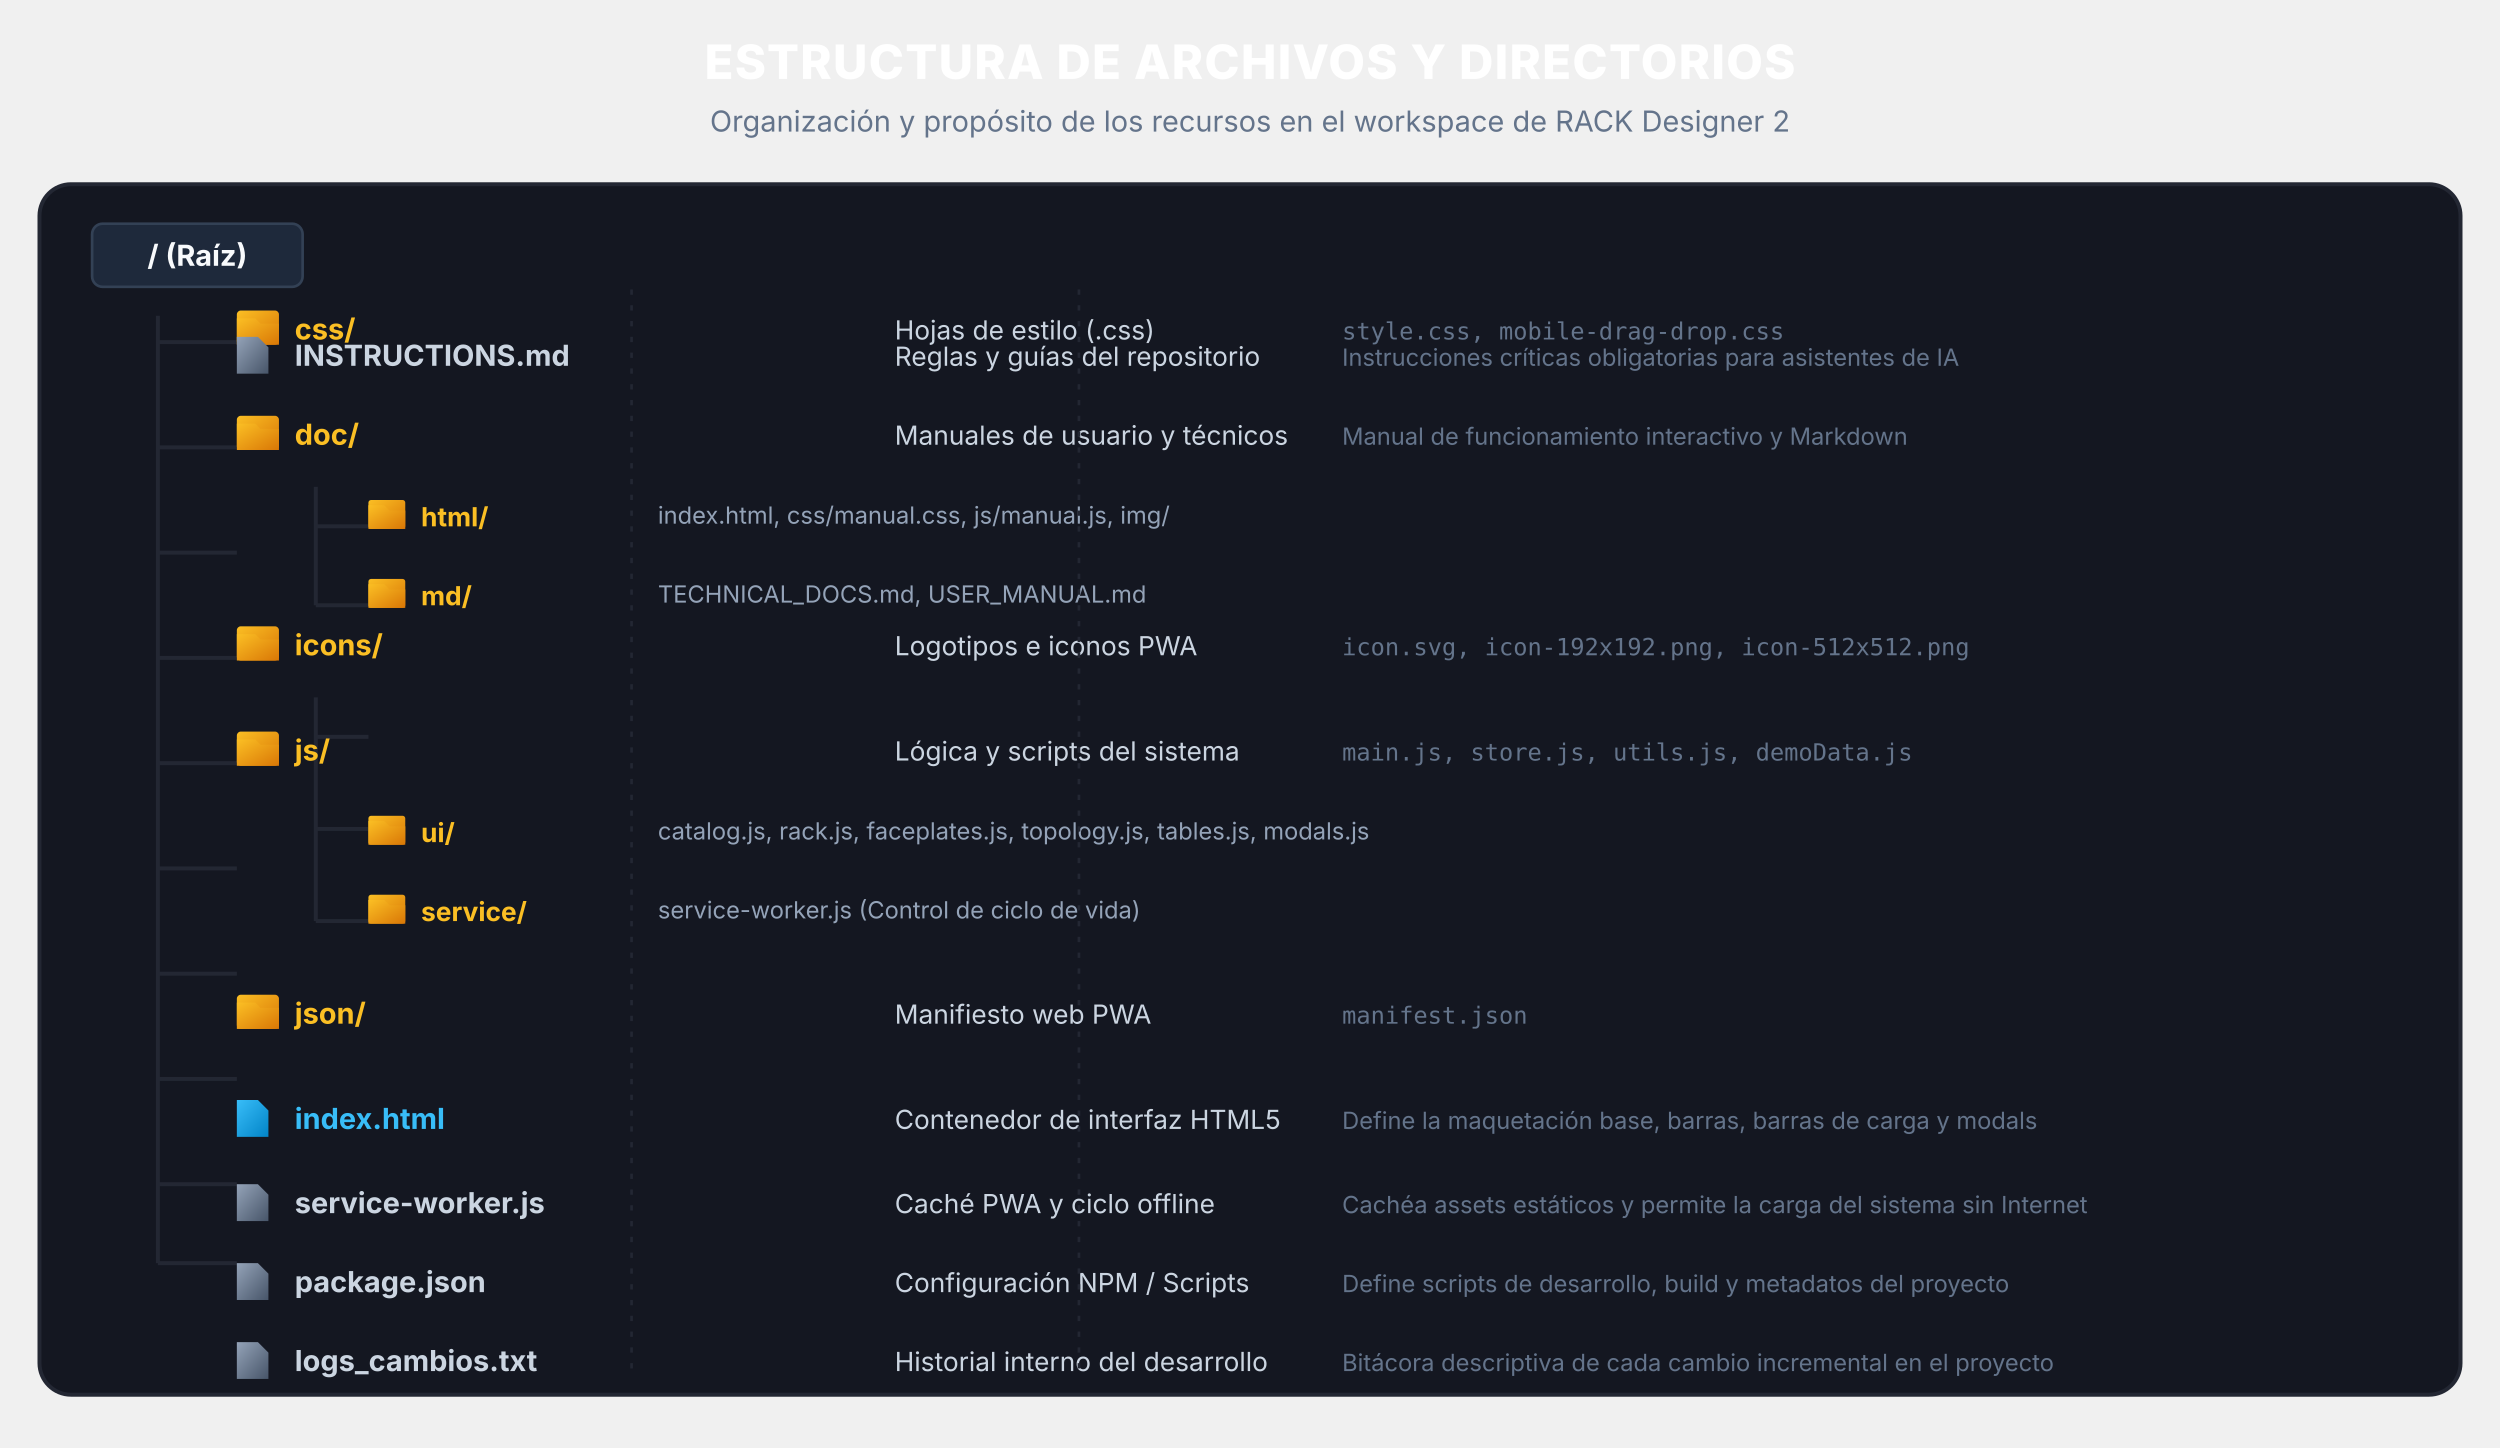
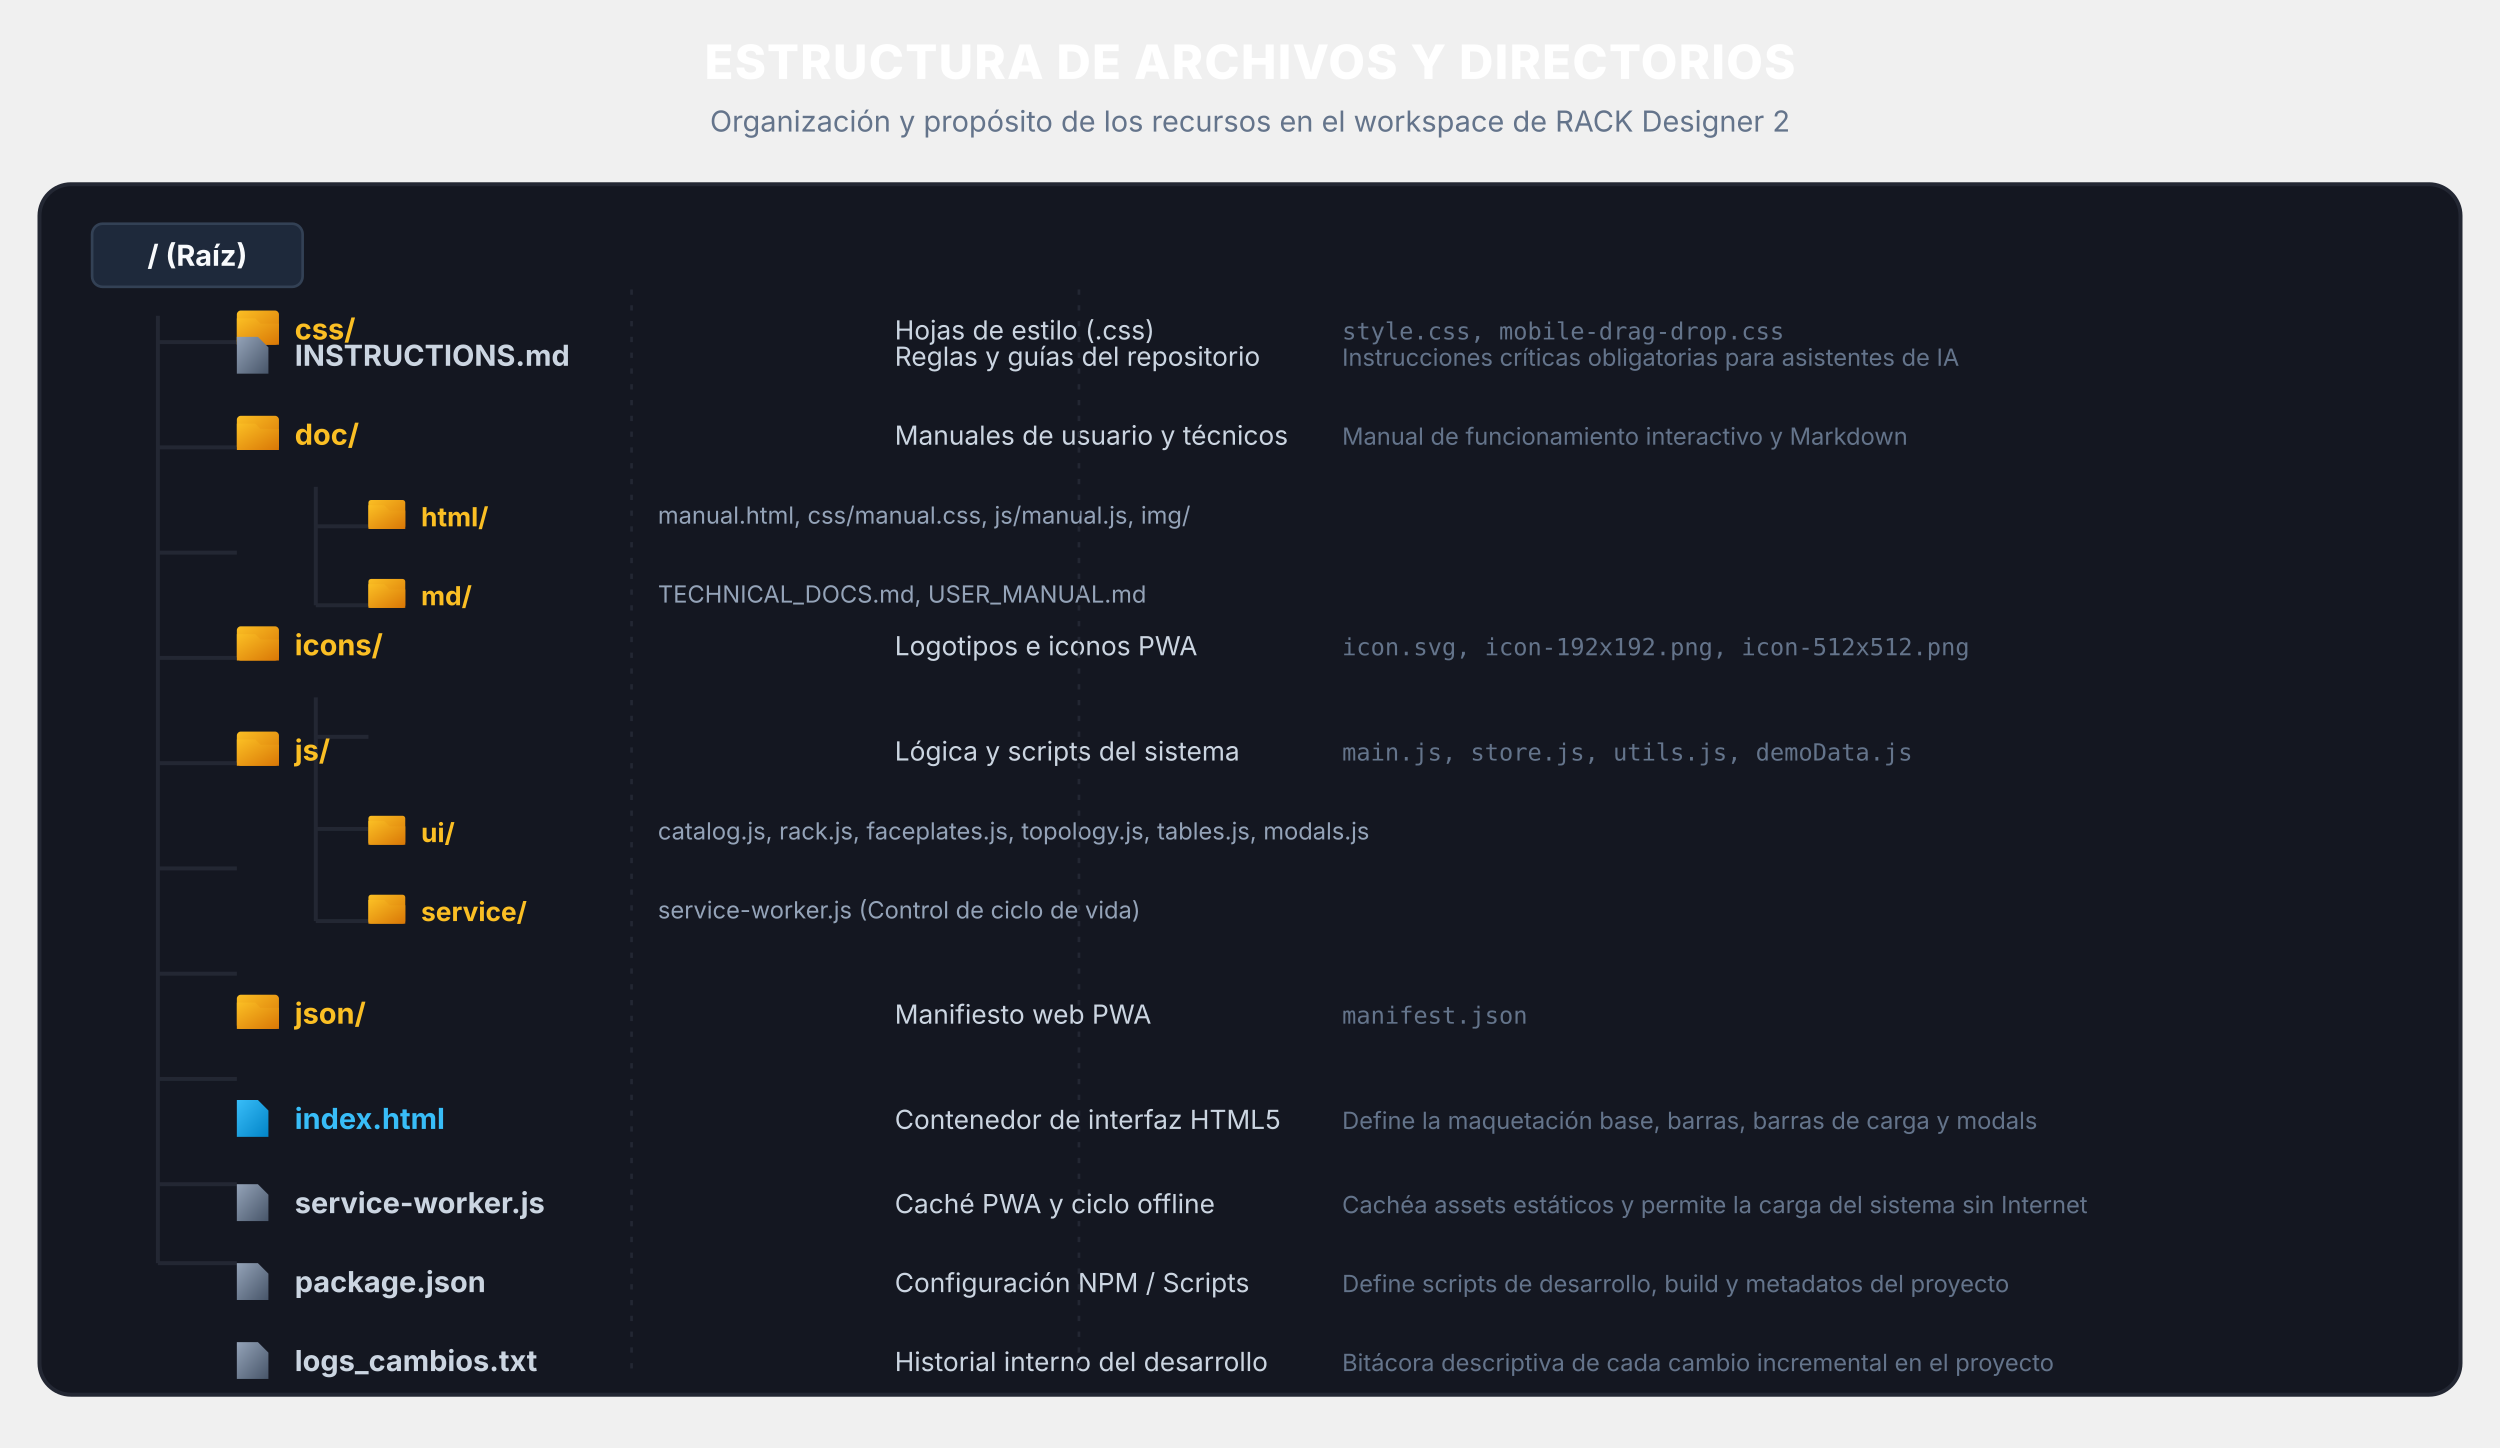
<svg xmlns="http://www.w3.org/2000/svg" viewBox="0 0 950 550" width="100%" style="background-color: #0f111a; font-family: system-ui, -apple-system, sans-serif;">
  <defs>
    <linearGradient id="folderGrad" x1="0%" y1="0%" x2="100%" y2="100%">
      <stop offset="0%" stop-color="#fbbf24" />
      <stop offset="100%" stop-color="#d97706" />
    </linearGradient>
    <linearGradient id="fileGrad" x1="0%" y1="0%" x2="100%" y2="100%">
      <stop offset="0%" stop-color="#94a3b8" />
      <stop offset="100%" stop-color="#475569" />
    </linearGradient>
    <linearGradient id="mainGrad" x1="0%" y1="0%" x2="100%" y2="100%">
      <stop offset="0%" stop-color="#38bdf8" />
      <stop offset="100%" stop-color="#0284c7" />
    </linearGradient>
  </defs>
  <text x="475" y="30" text-anchor="middle" fill="#ffffff" font-size="18" font-weight="800" letter-spacing="0.5">ESTRUCTURA DE ARCHIVOS Y DIRECTORIOS</text>
  <text x="475" y="50" text-anchor="middle" fill="#64748b" font-size="11">Organización y propósito de los recursos en el workspace de RACK Designer 2</text>
  <rect x="15" y="70" width="920" height="460" rx="12" fill="#141721" stroke="#232733" stroke-width="1.5" />
  <g stroke="#232733" stroke-width="1.5" fill="none">
    <line x1="60" y1="120" x2="60" y2="480" />
    <line x1="60" y1="130" x2="90" y2="130" />
    <line x1="60" y1="170" x2="90" y2="170" />
    <line x1="60" y1="210" x2="90" y2="210" />
    <line x1="60" y1="250" x2="90" y2="250" />
    <line x1="60" y1="290" x2="90" y2="290" />
    <line x1="60" y1="330" x2="90" y2="330" />
    <line x1="60" y1="370" x2="90" y2="370" />
    <line x1="60" y1="410" x2="90" y2="410" />
    <line x1="60" y1="450" x2="90" y2="450" />
    <line x1="60" y1="480" x2="90" y2="480" />
    <line x1="120" y1="265" x2="120" y2="350" />
    <line x1="120" y1="280" x2="140" y2="280" />
    <line x1="120" y1="315" x2="140" y2="315" />
    <line x1="120" y1="350" x2="140" y2="350" />
    <line x1="120" y1="185" x2="120" y2="230" />
    <line x1="120" y1="200" x2="140" y2="200" />
    <line x1="120" y1="230" x2="140" y2="230" />
  </g>
  <rect x="35" y="85" width="80" height="24" rx="4" fill="#1e293b" stroke="#334155" />
  <text x="75" y="101" fill="#f8fafc" font-size="11" font-weight="bold" text-anchor="middle">/ (Raíz)</text>
  <g transform="translate(90, 118)">
    <rect x="0" y="0" width="16" height="13" rx="1.5" fill="url(#folderGrad)" />
    <polygon points="0,3 7,3 9,5 16,5 16,13 0,13" fill="url(#folderGrad)" />
    <text x="22" y="11" fill="#fbbf24" font-size="11" font-weight="bold">css/</text>
    <text x="250" y="11" fill="#cbd5e1" font-size="10">Hojas de estilo (.css)</text>
    <text x="420" y="11" fill="#64748b" font-size="9" font-family="monospace">style.css, mobile-drag-drop.css</text>
  </g>
  <g transform="translate(90, 158)">
    <rect x="0" y="0" width="16" height="13" rx="1.5" fill="url(#folderGrad)" />
    <polygon points="0,3 7,3 9,5 16,5 16,13 0,13" fill="url(#folderGrad)" />
    <text x="22" y="11" fill="#fbbf24" font-size="11" font-weight="bold">doc/</text>
    <text x="250" y="11" fill="#cbd5e1" font-size="10">Manuales de usuario y técnicos</text>
    <text x="420" y="11" fill="#64748b" font-size="9">Manual de funcionamiento interactivo y Markdown</text>
  </g>
  <g transform="translate(140, 190)">
    <rect x="0" y="0" width="14" height="11" rx="1" fill="url(#folderGrad)" />
    <polygon points="0,2 6,2 8,4 14,4 14,11 0,11" fill="url(#folderGrad)" />
    <text x="20" y="10" fill="#fbbf24" font-size="10" font-weight="bold">html/</text>
-     <text x="110" y="9" fill="#94a3b8" font-size="9">index.html, css/manual.css, js/manual.js, img/</text>
+     <text x="110" y="9" fill="#94a3b8" font-size="9">manual.html, css/manual.css, js/manual.js, img/</text>
  </g>
  <g transform="translate(140, 220)">
    <rect x="0" y="0" width="14" height="11" rx="1" fill="url(#folderGrad)" />
    <polygon points="0,2 6,2 8,4 14,4 14,11 0,11" fill="url(#folderGrad)" />
    <text x="20" y="10" fill="#fbbf24" font-size="10" font-weight="bold">md/</text>
    <text x="110" y="9" fill="#94a3b8" font-size="9">TECHNICAL_DOCS.md, USER_MANUAL.md</text>
  </g>
  <g transform="translate(90, 198)">
    <g transform="translate(0, 40)">
      <rect x="0" y="0" width="16" height="13" rx="1.5" fill="url(#folderGrad)" />
      <polygon points="0,3 7,3 9,5 16,5 16,13 0,13" fill="url(#folderGrad)" />
      <text x="22" y="11" fill="#fbbf24" font-size="11" font-weight="bold">icons/</text>
      <text x="250" y="11" fill="#cbd5e1" font-size="10">Logotipos e iconos PWA</text>
      <text x="420" y="11" fill="#64748b" font-size="9" font-family="monospace">icon.svg, icon-192x192.png, icon-512x512.png</text>
    </g>
  </g>
  <g transform="translate(90, 238)">
    <g transform="translate(0, 40)">
      <rect x="0" y="0" width="16" height="13" rx="1.5" fill="url(#folderGrad)" />
      <polygon points="0,3 7,3 9,5 16,5 16,13 0,13" fill="url(#folderGrad)" />
      <text x="22" y="11" fill="#fbbf24" font-size="11" font-weight="bold">js/</text>
      <text x="250" y="11" fill="#cbd5e1" font-size="10">Lógica y scripts del sistema</text>
      <text x="420" y="11" fill="#64748b" font-size="9" font-family="monospace">main.js, store.js, utils.js, demoData.js</text>
    </g>
  </g>
  <g transform="translate(140, 310)">
    <rect x="0" y="0" width="14" height="11" rx="1" fill="url(#folderGrad)" />
    <polygon points="0,2 6,2 8,4 14,4 14,11 0,11" fill="url(#folderGrad)" />
    <text x="20" y="10" fill="#fbbf24" font-size="10" font-weight="bold">ui/</text>
    <text x="110" y="9" fill="#94a3b8" font-size="9">catalog.js, rack.js, faceplates.js, topology.js, tables.js, modals.js</text>
  </g>
  <g transform="translate(140, 340)">
    <rect x="0" y="0" width="14" height="11" rx="1" fill="url(#folderGrad)" />
    <polygon points="0,2 6,2 8,4 14,4 14,11 0,11" fill="url(#folderGrad)" />
    <text x="20" y="10" fill="#fbbf24" font-size="10" font-weight="bold">service/</text>
    <text x="110" y="9" fill="#94a3b8" font-size="9">service-worker.js (Control de ciclo de vida)</text>
  </g>
  <g transform="translate(90, 378)">
    <rect x="0" y="0" width="16" height="13" rx="1.5" fill="url(#folderGrad)" />
    <polygon points="0,3 7,3 9,5 16,5 16,13 0,13" fill="url(#folderGrad)" />
    <text x="22" y="11" fill="#fbbf24" font-size="11" font-weight="bold">json/</text>
    <text x="250" y="11" fill="#cbd5e1" font-size="10">Manifiesto web PWA</text>
    <text x="420" y="11" fill="#64748b" font-size="9" font-family="monospace">manifest.json</text>
  </g>
  <g transform="translate(90, 418)">
    <polygon points="0,0 8,0 12,4 12,14 0,14" fill="url(#mainGrad)" />
    <text x="22" y="11" fill="#38bdf8" font-size="11" font-weight="bold">index.html</text>
    <text x="250" y="11" fill="#cbd5e1" font-size="10">Contenedor de interfaz HTML5</text>
    <text x="420" y="11" fill="#64748b" font-size="9">Define la maquetación base, barras, barras de carga y modals</text>
  </g>
  <g transform="translate(90, 450)">
    <polygon points="0,0 8,0 12,4 12,14 0,14" fill="url(#fileGrad)" />
    <text x="22" y="11" fill="#cbd5e1" font-size="11" font-weight="bold">service-worker.js</text>
    <text x="250" y="11" fill="#cbd5e1" font-size="10">Caché PWA y ciclo offline</text>
    <text x="420" y="11" fill="#64748b" font-size="9">Cachéa assets estáticos y permite la carga del sistema sin Internet</text>
  </g>
  <g transform="translate(90, 480)">
    <polygon points="0,0 8,0 12,4 12,14 0,14" fill="url(#fileGrad)" />
    <text x="22" y="11" fill="#cbd5e1" font-size="11" font-weight="bold">package.json</text>
    <text x="250" y="11" fill="#cbd5e1" font-size="10">Configuración NPM / Scripts</text>
    <text x="420" y="11" fill="#64748b" font-size="9">Define scripts de desarrollo, build y metadatos del proyecto</text>
  </g>
  <g transform="translate(90, 510)">
    <polygon points="0,0 8,0 12,4 12,14 0,14" fill="url(#fileGrad)" />
    <text x="22" y="11" fill="#cbd5e1" font-size="11" font-weight="bold">logs_cambios.txt</text>
    <text x="250" y="11" fill="#cbd5e1" font-size="10">Historial interno del desarrollo</text>
    <text x="420" y="11" fill="#64748b" font-size="9">Bitácora descriptiva de cada cambio incremental en el proyecto</text>
  </g>
  <g transform="translate(90, 510)">
    <g transform="translate(0, -382)">
      <polygon points="0,0 8,0 12,4 12,14 0,14" fill="url(#fileGrad)" />
      <text x="22" y="11" fill="#cbd5e1" font-size="11" font-weight="bold">INSTRUCTIONS.md</text>
      <text x="250" y="11" fill="#cbd5e1" font-size="10">Reglas y guías del repositorio</text>
      <text x="420" y="11" fill="#64748b" font-size="9">Instrucciones críticas obligatorias para asistentes de IA</text>
    </g>
  </g>
  <line x1="240" y1="110" x2="240" y2="520" stroke="#232733" stroke-width="1" stroke-dasharray="2 4" />
  <line x1="410" y1="110" x2="410" y2="520" stroke="#232733" stroke-width="1" stroke-dasharray="2 4" />
</svg>
